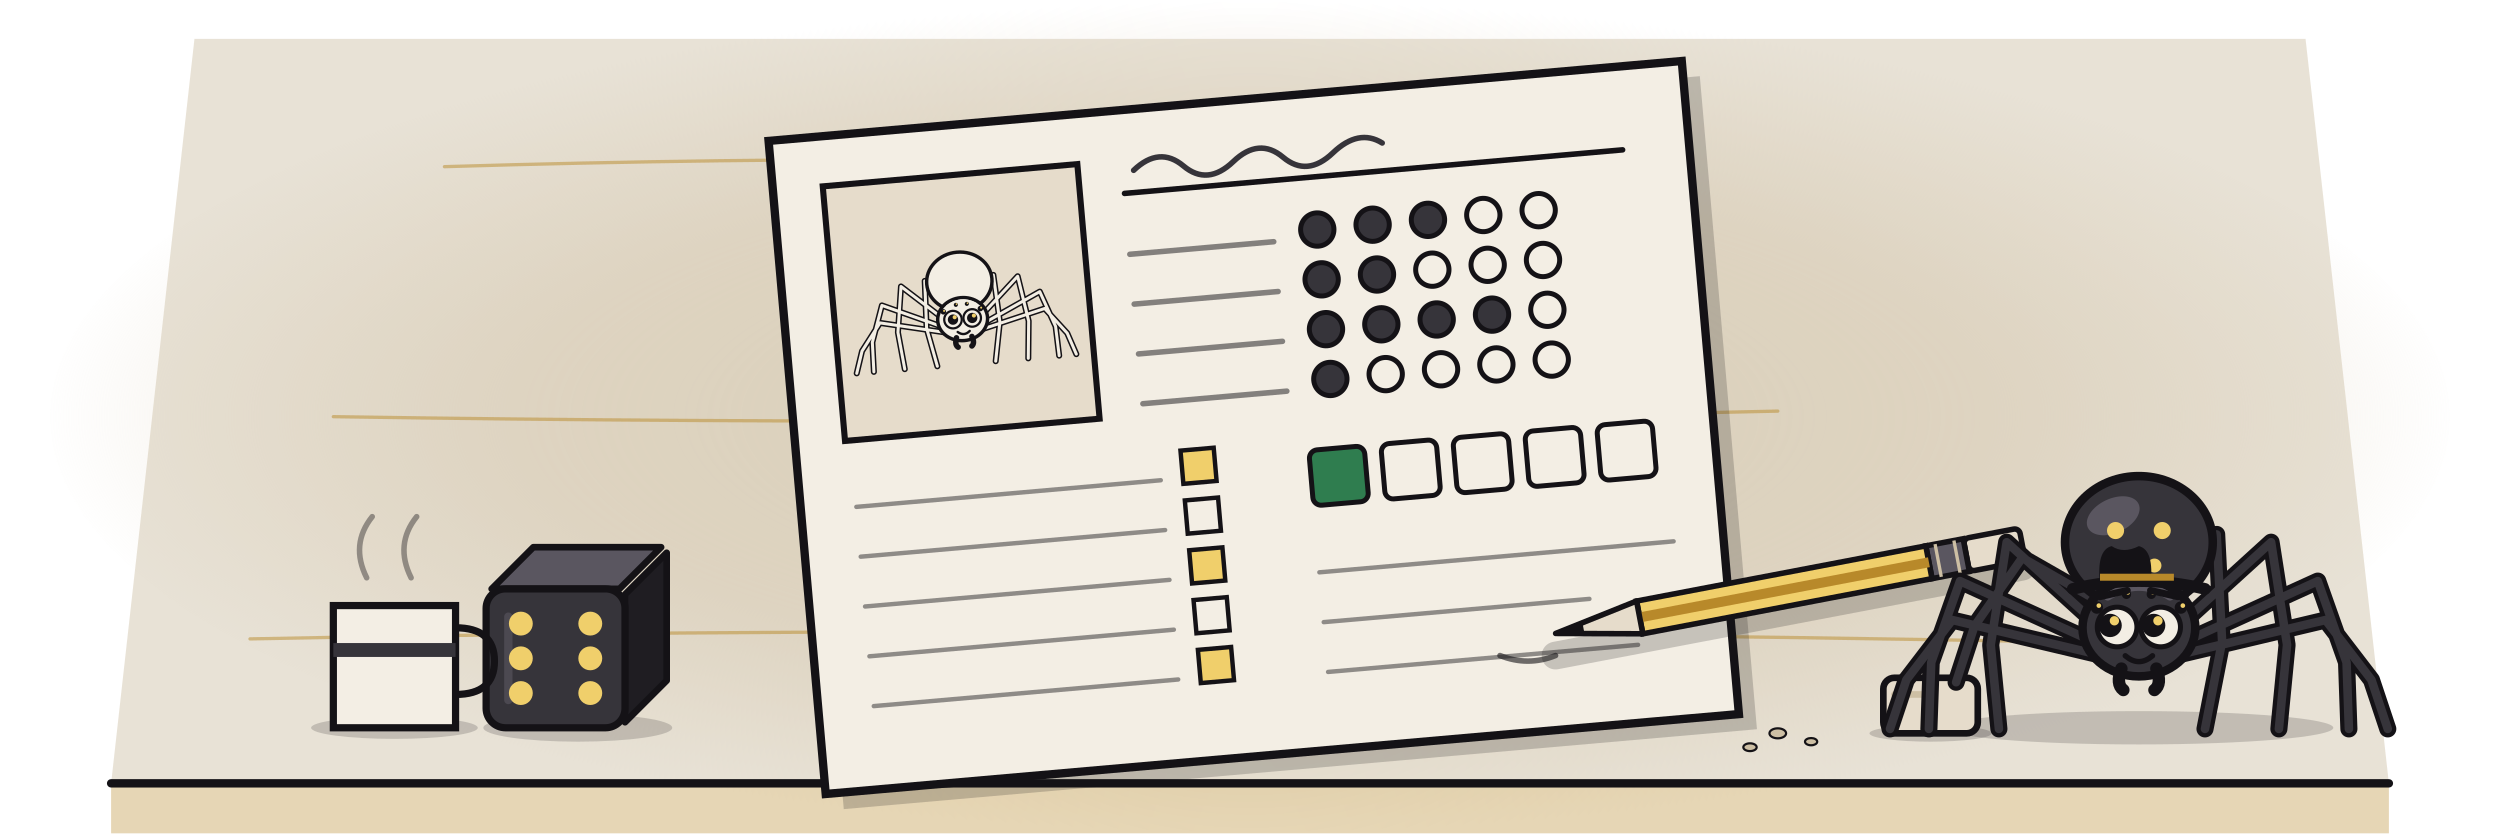
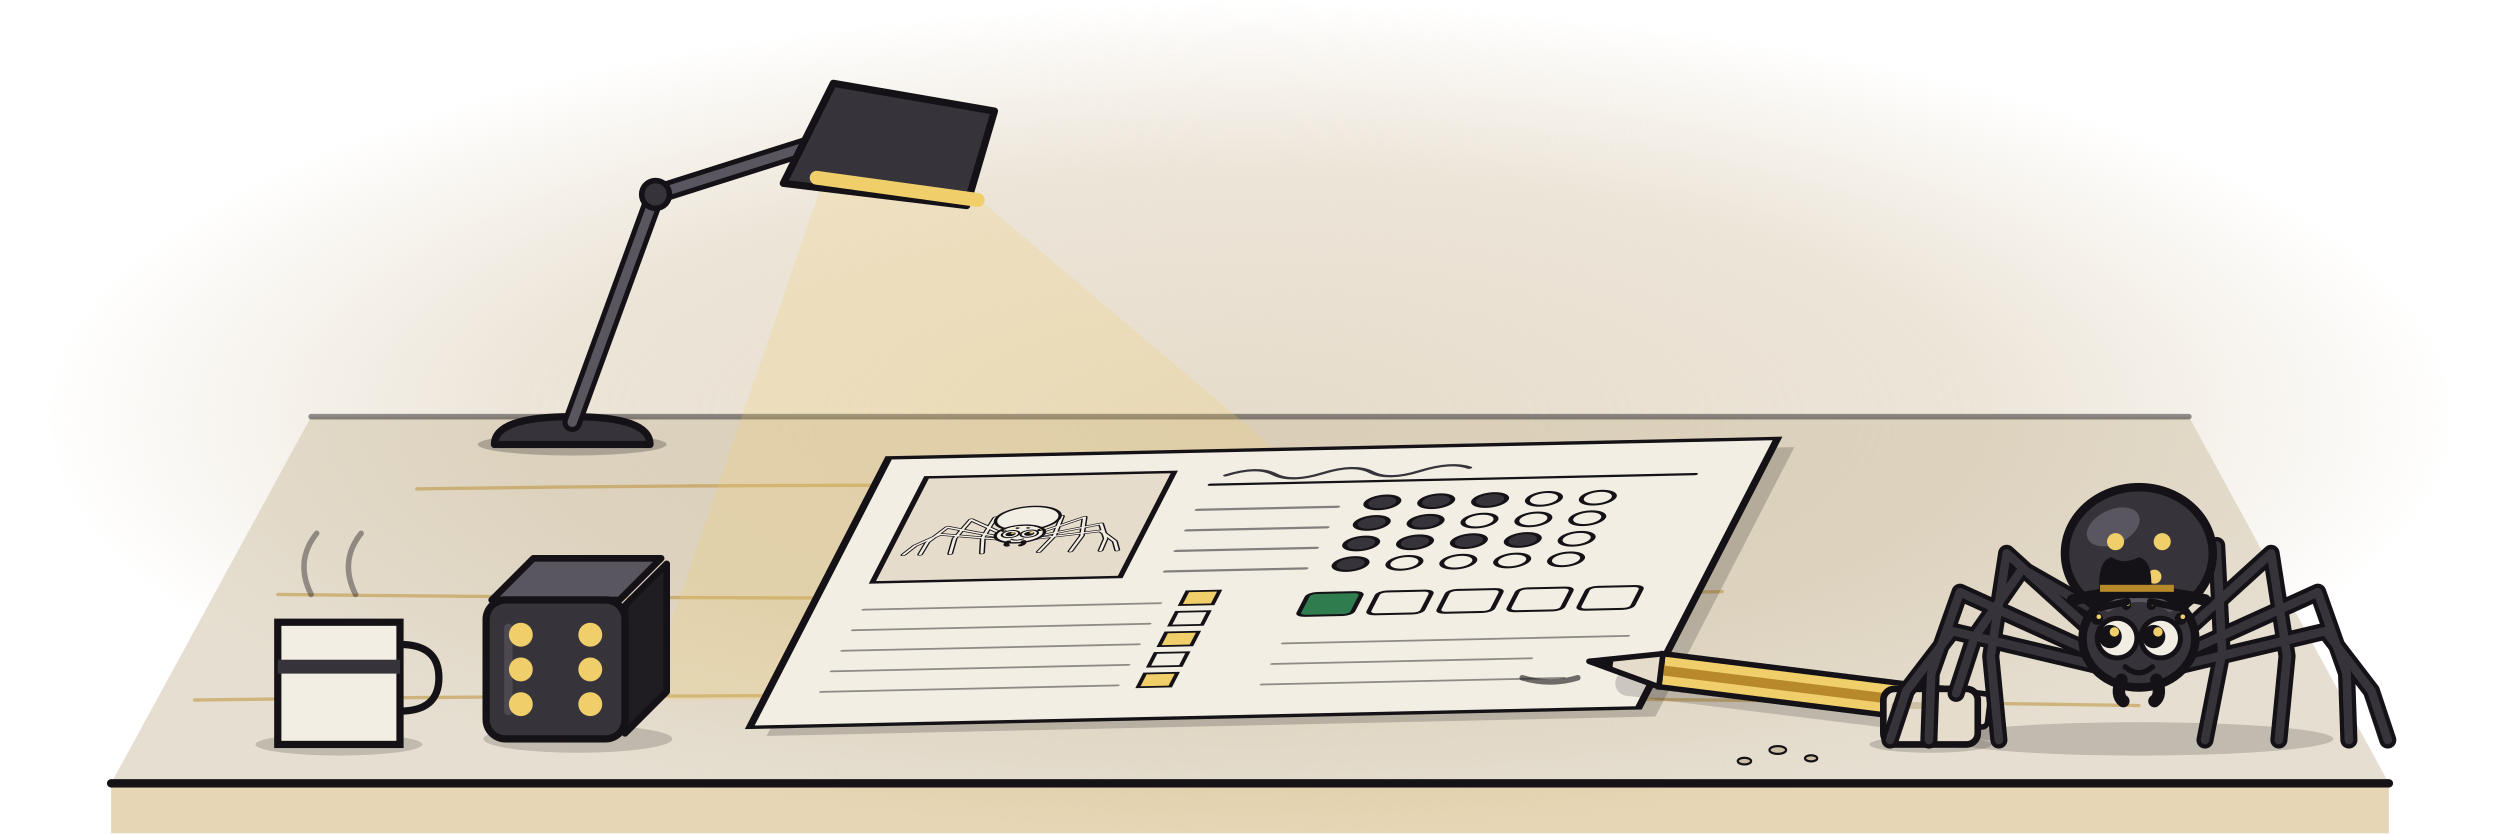
- <svg xmlns="http://www.w3.org/2000/svg" viewBox="0 0 900 300" role="img" aria-label="A spider's character sheet on a desk, with a pencil">
+ <svg xmlns="http://www.w3.org/2000/svg" viewBox="0 0 900 300" role="img" aria-label="A spider's character sheet lying on a desk under a lamp, with a pencil">
  <defs>
    <radialGradient id="cb-glow" cx="50%" cy="50%" r="50%">
      <stop offset="0" stop-color="#e6dccb" />
      <stop offset=".6" stop-color="#e6dccb" stop-opacity=".75" />
      <stop offset="1" stop-color="#e6dccb" stop-opacity="0" />
    </radialGradient>
  </defs>
  <ellipse cx="450" cy="150" rx="432" ry="150" fill="url(#cb-glow)" />
-   <path d="M70 14H830L860 282H40z" fill="#cdbfa4" opacity=".45" />
-   <path d="M160 60q200 -6 380 2M120 150q260 4 520 -2M90 230q300 -6 700 2" stroke="#b8892a" stroke-width="1.2" fill="none" stroke-linecap="round" stroke-linejoin="round" opacity=".5" />
+   <path d="M112 150H788L860 282H40z" fill="#cdbfa4" opacity=".5" />
+   <path d="M112 150H788" stroke="#141216" stroke-width="2" fill="none" stroke-linecap="round" stroke-linejoin="round" opacity=".45" />
+   <path d="M150 176q200 -3 380 1M100 214q260 3 520 -1M70 252q300 -4 700 2" stroke="#b8892a" stroke-width="1.2" fill="none" stroke-linecap="round" stroke-linejoin="round" opacity=".5" />
  <path d="M40 282H860V300H40z" fill="#b8892a" opacity=".35" />
  <path d="M40 282H860" stroke="#141216" stroke-width="3" fill="none" stroke-linecap="round" stroke-linejoin="round" />
-   <g transform="rotate(-5 450 150)">
-     <rect x="286" y="36" width="330" height="236" fill="#141216" opacity=".2" transform="translate(6 6)" />
+   <path d="M296 66L232 252H566L354 73z" fill="#f0cf6b" opacity=".22" />
+   <ellipse cx="206" cy="160" rx="34" ry="4" fill="#141216" opacity="0.25" />
+   <path d="M178 160q0 -10 28 -10t28 10z" fill="#36343a" stroke="#141216" stroke-width="2.6" stroke-linejoin="round" />
+   <path d="M206 152L236 70L318 44" stroke="#141216" stroke-width="7" fill="none" stroke-linecap="round" stroke-linejoin="round" />
+   <path d="M206 152L236 70L318 44" stroke="#5a5660" stroke-width="3.4" fill="none" stroke-linecap="round" stroke-linejoin="round" />
+   <circle cx="236" cy="70" r="5" fill="#36343a" stroke="#141216" stroke-width="2" />
+   <path d="M300 30l58 10l-10 34l-66 -8z" fill="#36343a" stroke="#141216" stroke-width="2.6" stroke-linejoin="round" />
+   <path d="M294 64l58 8" stroke="#f0cf6b" stroke-width="5" stroke-linecap="round" />
+   <g transform="matrix(0.9697 -0.0212 -0.2119 0.411 50.2 156.1)">
+     <rect x="286" y="36" width="330" height="236" fill="#141216" opacity=".2" transform="translate(8 8)" />
    <rect x="286" y="36" width="330" height="236" fill="#f3eee4" stroke="#141216" stroke-width="3" />
    <rect x="304" y="54" width="92" height="92" fill="#e6dccb" stroke="#141216" stroke-width="2.2" />
    <g transform="translate(350 106) scale(0.62 0.62)">
      <path d="M9 -6L20 -24L21.4 3.5L17 26M12 -2L34 -22L38.1 4.4L36 26M13 3L46 -12L53.4 8.9L54 26M10 7L48 -2L59.8 13.4L64 26M-9 -6L-20 -24L-21.3 3.5L-17 26M-12 -2L-34 -22L-38.1 4.4L-36 26M-13 3L-46 -12L-53.4 8.9L-54 26M-10 7L-48 -2L-59.8 13.4L-64 26" stroke="#141216" stroke-width="3.52" fill="none" stroke-linecap="round" stroke-linejoin="round" />
      <path d="M9 -6L20 -24L21.4 3.5L17 26M12 -2L34 -22L38.1 4.4L36 26M13 3L46 -12L53.4 8.9L54 26M10 7L48 -2L59.8 13.4L64 26M-9 -6L-20 -24L-21.3 3.5L-17 26M-12 -2L-34 -22L-38.1 4.4L-36 26M-13 3L-46 -12L-53.4 8.9L-54 26M-10 7L-48 -2L-59.8 13.4L-64 26" stroke="#f3eee4" stroke-width="1.76" fill="none" stroke-linecap="round" stroke-linejoin="round" />
      <ellipse cx="0" cy="-22" rx="19" ry="17" fill="#f3eee4" stroke="#141216" stroke-width="2" />
      <ellipse cx="-6.6" cy="-28.8" rx="7.2" ry="4.4" fill="#f3eee4" transform="rotate(-25 -6.6 -28.8)" />
      <ellipse cx="0" cy="0" rx="14.5" ry="12.5" fill="#f3eee4" stroke="#141216" stroke-width="2" />
      <path d="M-8 -8q8 -5 16 0" stroke="#f3eee4" stroke-width="2" fill="none" stroke-linecap="round" />
      <path d="M-4.5 10.5q-1.5 4 0.5 5.5M4.5 10.5q1.5 4 -0.5 5.5" stroke="#141216" stroke-width="3.2" fill="none" stroke-linecap="round" />
      <circle cx="-10.8" cy="-5.2" r="1.6" fill="#141216" />
      <circle cx="-10.3" cy="-5.7" r="0.6" fill="#f0cf6b" />
      <circle cx="10.8" cy="-5.2" r="1.6" fill="#141216" />
      <circle cx="11.3" cy="-5.7" r="0.6" fill="#f0cf6b" />
      <circle cx="-3.2" cy="-8.6" r="1.2" fill="#141216" />
      <circle cx="-2.8" cy="-9" r="0.5" fill="#f0cf6b" />
      <circle cx="3.2" cy="-8.6" r="1.2" fill="#141216" />
      <circle cx="3.6" cy="-9" r="0.5" fill="#f0cf6b" />
      <circle cx="-5.6" cy="-0.2" r="5.1" fill="#f3eee4" stroke="#141216" stroke-width="1.3" />
      <circle cx="-5.6" cy="-0.2" r="3" fill="#141216" />
      <circle cx="-4.5" cy="-1.5" r="1.2" fill="#f0cf6b" />
      <circle cx="5.6" cy="-0.2" r="5.1" fill="#f3eee4" stroke="#141216" stroke-width="1.3" />
      <circle cx="5.6" cy="-0.2" r="3" fill="#141216" />
      <circle cx="6.7" cy="-1.5" r="1.2" fill="#f0cf6b" />
      <path d="M-3.5 7.2q3.5 3 7 0" stroke="#141216" stroke-width="1.4" fill="none" stroke-linecap="round" />
    </g>
    <path d="M412 66h180" stroke="#141216" stroke-width="2" fill="none" stroke-linecap="round" stroke-linejoin="round" />
    <path d="M416 58q10 -8 18 0t18 0 18 0 18 0 18 -2" stroke="#36343a" stroke-width="2" fill="none" stroke-linecap="round" stroke-linejoin="round" />
    <path d="M412 88h52" stroke="#141216" stroke-width="2" fill="none" stroke-linecap="round" stroke-linejoin="round" opacity=".5" />
    <circle cx="480" cy="85" r="6" fill="#36343a" stroke="#141216" stroke-width="1.8" />
    <circle cx="500" cy="85" r="6" fill="#36343a" stroke="#141216" stroke-width="1.8" />
    <circle cx="520" cy="85" r="6" fill="#36343a" stroke="#141216" stroke-width="1.8" />
    <circle cx="540" cy="85" r="6" fill="#f3eee4" stroke="#141216" stroke-width="1.8" />
    <circle cx="560" cy="85" r="6" fill="#f3eee4" stroke="#141216" stroke-width="1.8" />
    <path d="M412 106h52" stroke="#141216" stroke-width="2" fill="none" stroke-linecap="round" stroke-linejoin="round" opacity=".5" />
    <circle cx="480" cy="103" r="6" fill="#36343a" stroke="#141216" stroke-width="1.8" />
    <circle cx="500" cy="103" r="6" fill="#36343a" stroke="#141216" stroke-width="1.8" />
    <circle cx="520" cy="103" r="6" fill="#f3eee4" stroke="#141216" stroke-width="1.8" />
    <circle cx="540" cy="103" r="6" fill="#f3eee4" stroke="#141216" stroke-width="1.8" />
    <circle cx="560" cy="103" r="6" fill="#f3eee4" stroke="#141216" stroke-width="1.8" />
    <path d="M412 124h52" stroke="#141216" stroke-width="2" fill="none" stroke-linecap="round" stroke-linejoin="round" opacity=".5" />
    <circle cx="480" cy="121" r="6" fill="#36343a" stroke="#141216" stroke-width="1.8" />
    <circle cx="500" cy="121" r="6" fill="#36343a" stroke="#141216" stroke-width="1.8" />
    <circle cx="520" cy="121" r="6" fill="#36343a" stroke="#141216" stroke-width="1.8" />
    <circle cx="540" cy="121" r="6" fill="#36343a" stroke="#141216" stroke-width="1.8" />
    <circle cx="560" cy="121" r="6" fill="#f3eee4" stroke="#141216" stroke-width="1.8" />
    <path d="M412 142h52" stroke="#141216" stroke-width="2" fill="none" stroke-linecap="round" stroke-linejoin="round" opacity=".5" />
    <circle cx="480" cy="139" r="6" fill="#36343a" stroke="#141216" stroke-width="1.8" />
    <circle cx="500" cy="139" r="6" fill="#f3eee4" stroke="#141216" stroke-width="1.8" />
    <circle cx="520" cy="139" r="6" fill="#f3eee4" stroke="#141216" stroke-width="1.8" />
    <circle cx="540" cy="139" r="6" fill="#f3eee4" stroke="#141216" stroke-width="1.8" />
    <circle cx="560" cy="139" r="6" fill="#f3eee4" stroke="#141216" stroke-width="1.8" />
    <path d="M306 170h110" stroke="#141216" stroke-width="1.6" fill="none" stroke-linecap="round" stroke-linejoin="round" opacity=".45" />
    <rect x="424" y="160" width="12" height="12" fill="#f0cf6b" stroke="#141216" stroke-width="1.6" />
    <path d="M306 188h110" stroke="#141216" stroke-width="1.6" fill="none" stroke-linecap="round" stroke-linejoin="round" opacity=".45" />
    <rect x="424" y="178" width="12" height="12" fill="#f3eee4" stroke="#141216" stroke-width="1.6" />
    <path d="M306 206h110" stroke="#141216" stroke-width="1.6" fill="none" stroke-linecap="round" stroke-linejoin="round" opacity=".45" />
    <rect x="424" y="196" width="12" height="12" fill="#f0cf6b" stroke="#141216" stroke-width="1.6" />
    <path d="M306 224h110" stroke="#141216" stroke-width="1.6" fill="none" stroke-linecap="round" stroke-linejoin="round" opacity=".45" />
    <rect x="424" y="214" width="12" height="12" fill="#f3eee4" stroke="#141216" stroke-width="1.6" />
    <path d="M306 242h110" stroke="#141216" stroke-width="1.6" fill="none" stroke-linecap="round" stroke-linejoin="round" opacity=".45" />
    <rect x="424" y="232" width="12" height="12" fill="#f0cf6b" stroke="#141216" stroke-width="1.6" />
    <rect x="470" y="164" width="20" height="20" rx="3" fill="#2f7d4f" stroke="#141216" stroke-width="1.8" />
    <rect x="496" y="164" width="20" height="20" rx="3" fill="#f3eee4" stroke="#141216" stroke-width="1.8" />
    <rect x="522" y="164" width="20" height="20" rx="3" fill="#f3eee4" stroke="#141216" stroke-width="1.8" />
    <rect x="548" y="164" width="20" height="20" rx="3" fill="#f3eee4" stroke="#141216" stroke-width="1.8" />
    <rect x="574" y="164" width="20" height="20" rx="3" fill="#f3eee4" stroke="#141216" stroke-width="1.8" />
    <path d="M470 208h128M470 226h96M470 244h112" stroke="#141216" stroke-width="1.6" fill="none" stroke-linecap="round" stroke-linejoin="round" opacity=".45" />
  </g>
-   <path d="M560 236L728 204" stroke="#141216" stroke-width="10" fill="none" stroke-linecap="round" stroke-linejoin="round" opacity=".2" />
-   <g transform="translate(728 196) rotate(169.2)">
-     <rect x="0" y="-6" width="20.5" height="12" rx="2" fill="#e6dccb" stroke="#141216" stroke-width="2" />
-     <rect x="20.5" y="-6" width="13.7" height="12" fill="#5a5660" stroke="#141216" stroke-width="2" />
-     <path d="M23.9 -6v12M30.8 -6v12" stroke="#cdbfa4" stroke-width="1.2" />
-     <rect x="34.2" y="-6" width="106" height="12" fill="#f0cf6b" stroke="#141216" stroke-width="2" />
-     <path d="M34.2 0H140.2" stroke="#b8892a" stroke-width="3.6" />
-     <path d="M140.2 -6L171 0L140.2 6z" fill="#e6dccb" stroke="#141216" stroke-width="2" stroke-linejoin="round" />
-     <path d="M160.8 -1.9L171 0L160.8 1.9z" fill="#141216" />
+   <path d="M586 246L716 262" stroke="#141216" stroke-width="9" fill="none" stroke-linecap="round" stroke-linejoin="round" opacity=".18" />
+   <g transform="translate(716 256) rotate(-172.9)">
+     <rect x="0" y="-6" width="17.4" height="12" rx="2" fill="#e6dccb" stroke="#141216" stroke-width="2" />
+     <rect x="17.4" y="-6" width="11.6" height="12" fill="#5a5660" stroke="#141216" stroke-width="2" />
+     <path d="M20.3 -6v12M26.1 -6v12" stroke="#cdbfa4" stroke-width="1.2" />
+     <rect x="29" y="-6" width="90" height="12" fill="#f0cf6b" stroke="#141216" stroke-width="2" />
+     <path d="M29 0H119" stroke="#b8892a" stroke-width="3.6" />
+     <path d="M119 -6L145.1 0L119 6z" fill="#e6dccb" stroke="#141216" stroke-width="2" stroke-linejoin="round" />
+     <path d="M136.4 -1.9L145.1 0L136.4 1.9z" fill="#141216" />
  </g>
-   <path d="M540 236q10 4 20 0" stroke="#141216" stroke-width="2" fill="none" stroke-linecap="round" stroke-linejoin="round" opacity=".6" />
-   <ellipse cx="640" cy="264" rx="3" ry="1.8" fill="#cdbfa4" stroke="#141216" stroke-width=".8" />
-   <ellipse cx="652" cy="267" rx="2.2" ry="1.3" fill="#cdbfa4" stroke="#141216" stroke-width=".8" />
-   <ellipse cx="630" cy="269" rx="2.4" ry="1.4" fill="#cdbfa4" stroke="#141216" stroke-width=".8" />
-   <ellipse cx="208" cy="262" rx="34" ry="5" fill="#141216" opacity="0.18" />
-   <g transform="translate(200 237) rotate(0)">
+   <path d="M548 244q10 3 20 0" stroke="#141216" stroke-width="2" fill="none" stroke-linecap="round" stroke-linejoin="round" opacity=".6" />
+   <ellipse cx="640" cy="270" rx="3" ry="1.4" fill="#cdbfa4" stroke="#141216" stroke-width=".8" />
+   <ellipse cx="652" cy="273" rx="2.2" ry="1.1" fill="#cdbfa4" stroke="#141216" stroke-width=".8" />
+   <ellipse cx="628" cy="274" rx="2.4" ry="1.2" fill="#cdbfa4" stroke="#141216" stroke-width=".8" />
+   <ellipse cx="208" cy="266" rx="34" ry="5" fill="#141216" opacity="0.18" />
+   <g transform="translate(200 241) rotate(0)">
    <path d="M-23 -25L-8 -40H38L23 -25z" fill="#5a5660" stroke="#141216" stroke-width="2.4" stroke-linejoin="round" />
    <path d="M25 -23L40 -38V8L25 23z" fill="#1f1d22" stroke="#141216" stroke-width="2.4" stroke-linejoin="round" />
    <rect x="-25" y="-25" width="50" height="50" rx="7" fill="#36343a" stroke="#141216" stroke-width="2.6" />
    <path d="M-17 15V-15" stroke="#5a5660" stroke-width="3" stroke-linecap="round" opacity=".6" />
    <circle cx="-12.5" cy="-12.5" r="4.3" fill="#f0cf6b" />
    <circle cx="12.5" cy="-12.5" r="4.3" fill="#f0cf6b" />
    <circle cx="-12.5" cy="0" r="4.3" fill="#f0cf6b" />
    <circle cx="12.5" cy="0" r="4.3" fill="#f0cf6b" />
    <circle cx="-12.5" cy="12.5" r="4.3" fill="#f0cf6b" />
    <circle cx="12.5" cy="12.5" r="4.3" fill="#f0cf6b" />
  </g>
-   <ellipse cx="770" cy="262" rx="70" ry="6" fill="#141216" opacity="0.18" />
-   <ellipse cx="695" cy="264" rx="22" ry="3" fill="#141216" opacity="0.18" />
-   <rect x="678" y="244" width="34" height="20" rx="4" fill="#e6dccb" stroke="#141216" stroke-width="2.4" />
-   <path d="M682 250h14" stroke="#cdbfa4" stroke-width="2.4" stroke-linecap="round" />
-   <g transform="translate(770 226) scale(1.4 1.4)">
+   <ellipse cx="770" cy="266" rx="70" ry="6" fill="#141216" opacity="0.18" />
+   <ellipse cx="695" cy="268" rx="22" ry="3" fill="#141216" opacity="0.18" />
+   <rect x="678" y="248" width="34" height="20" rx="4" fill="#e6dccb" stroke="#141216" stroke-width="2.4" />
+   <path d="M682 254h14" stroke="#cdbfa4" stroke-width="2.4" stroke-linecap="round" />
+   <g transform="translate(770 230) scale(1.4 1.4)">
    <path d="M9 -6L20 -24L21.4 3.5L17 26M12 -2L34 -22L38.1 4.4L36 26M13 3L46 -12L53.4 8.9L54 26M10 7L48 -2L59.8 13.4L64 26M-9 -6L-30 -18L-42.3 -0.4L-47 14M-12 -2L-34 -22L-38.1 4.4L-36 26M-13 3L-46 -12L-53.4 8.9L-54 26M-10 7L-48 -2L-59.8 13.4L-64 26" stroke="#141216" stroke-width="4.4" fill="none" stroke-linecap="round" stroke-linejoin="round" />
    <path d="M9 -6L20 -24L21.4 3.5L17 26M12 -2L34 -22L38.1 4.4L36 26M13 3L46 -12L53.4 8.9L54 26M10 7L48 -2L59.8 13.4L64 26M-9 -6L-30 -18L-42.3 -0.4L-47 14M-12 -2L-34 -22L-38.1 4.4L-36 26M-13 3L-46 -12L-53.4 8.9L-54 26M-10 7L-48 -2L-59.8 13.4L-64 26" stroke="#36343a" stroke-width="2.2" fill="none" stroke-linecap="round" stroke-linejoin="round" />
    <ellipse cx="0" cy="-22" rx="19" ry="17" fill="#36343a" stroke="#141216" stroke-width="2.2" />
    <ellipse cx="-6.6" cy="-28.8" rx="7.2" ry="4.4" fill="#5a5660" transform="rotate(-25 -6.6 -28.8)" />
    <g fill="#f0cf6b">
      <circle cx="-6" cy="-25" r="2.2" />
      <circle cx="6" cy="-25" r="2.2" />
      <circle cx="-4" cy="-16" r="1.8" />
      <circle cx="4" cy="-16" r="1.8" />
    </g>
    <ellipse cx="0" cy="0" rx="14.5" ry="12.5" fill="#36343a" stroke="#141216" stroke-width="2.2" />
    <path d="M-8 -8q8 -5 16 0" stroke="#5a5660" stroke-width="2" fill="none" stroke-linecap="round" />
    <path d="M-4.5 10.5q-1.5 4 0.5 5.5M4.5 10.5q1.5 4 -0.5 5.5" stroke="#141216" stroke-width="3.2" fill="none" stroke-linecap="round" />
    <circle cx="-10.8" cy="-5.2" r="1.6" fill="#141216" />
    <circle cx="-10.3" cy="-5.7" r="0.6" fill="#f0cf6b" />
    <circle cx="10.8" cy="-5.2" r="1.6" fill="#141216" />
    <circle cx="11.3" cy="-5.7" r="0.6" fill="#f0cf6b" />
    <circle cx="-3.2" cy="-8.6" r="1.2" fill="#141216" />
    <circle cx="-2.8" cy="-9" r="0.5" fill="#f0cf6b" />
    <circle cx="3.2" cy="-8.6" r="1.2" fill="#141216" />
    <circle cx="3.6" cy="-9" r="0.5" fill="#f0cf6b" />
    <circle cx="-5.6" cy="-0.2" r="5.1" fill="#f3eee4" stroke="#141216" stroke-width="1.3" />
    <circle cx="-7.4" cy="-0.6" r="3" fill="#141216" />
    <circle cx="-6.3" cy="-1.8" r="1.2" fill="#f0cf6b" />
    <circle cx="5.6" cy="-0.2" r="5.1" fill="#f3eee4" stroke="#141216" stroke-width="1.3" />
    <circle cx="3.8" cy="-0.6" r="3" fill="#141216" />
    <circle cx="4.9" cy="-1.8" r="1.2" fill="#f0cf6b" />
    <path d="M-10 -8l7 -1.6M10 -8l-7 -1.6" stroke="#141216" stroke-width="1.8" stroke-linecap="round" />
    <path d="M-3.5 7.2q3.5 3 7 0" stroke="#141216" stroke-width="1.4" fill="none" stroke-linecap="round" />
    <path d="M-17 -10q17 -4 34 0" stroke="#141216" stroke-width="3" fill="none" stroke-linecap="round" />
    <path d="M-10 -11q-1 -9 3 -10q3 2 7 0q4 1 3 10z" fill="#141216" />
    <path d="M-10 -13h19" stroke="#b8892a" stroke-width="1.8" />
  </g>
-   <ellipse cx="142" cy="262" rx="30" ry="4" fill="#141216" opacity="0.18" />
-   <path d="M120 262v-44h44v44z" fill="#f3eee4" stroke="#141216" stroke-width="2.6" />
-   <path d="M164 226q14 0 14 12t-14 12" fill="none" stroke="#141216" stroke-width="2.6" />
-   <path d="M120 234h44" stroke="#36343a" stroke-width="5" />
-   <path d="M132 208q-6 -12 2 -22M148 208q-6 -12 2 -22" stroke="#141216" stroke-width="2" fill="none" stroke-linecap="round" stroke-linejoin="round" opacity=".4" />
+   <ellipse cx="122" cy="268" rx="30" ry="4" fill="#141216" opacity="0.18" />
+   <path d="M100 268v-44h44v44z" fill="#f3eee4" stroke="#141216" stroke-width="2.6" />
+   <path d="M144 232q14 0 14 12t-14 12" fill="none" stroke="#141216" stroke-width="2.6" />
+   <path d="M100 240h44" stroke="#36343a" stroke-width="5" />
+   <path d="M112 214q-6 -12 2 -22M128 214q-6 -12 2 -22" stroke="#141216" stroke-width="2" fill="none" stroke-linecap="round" stroke-linejoin="round" opacity=".4" />
</svg>
